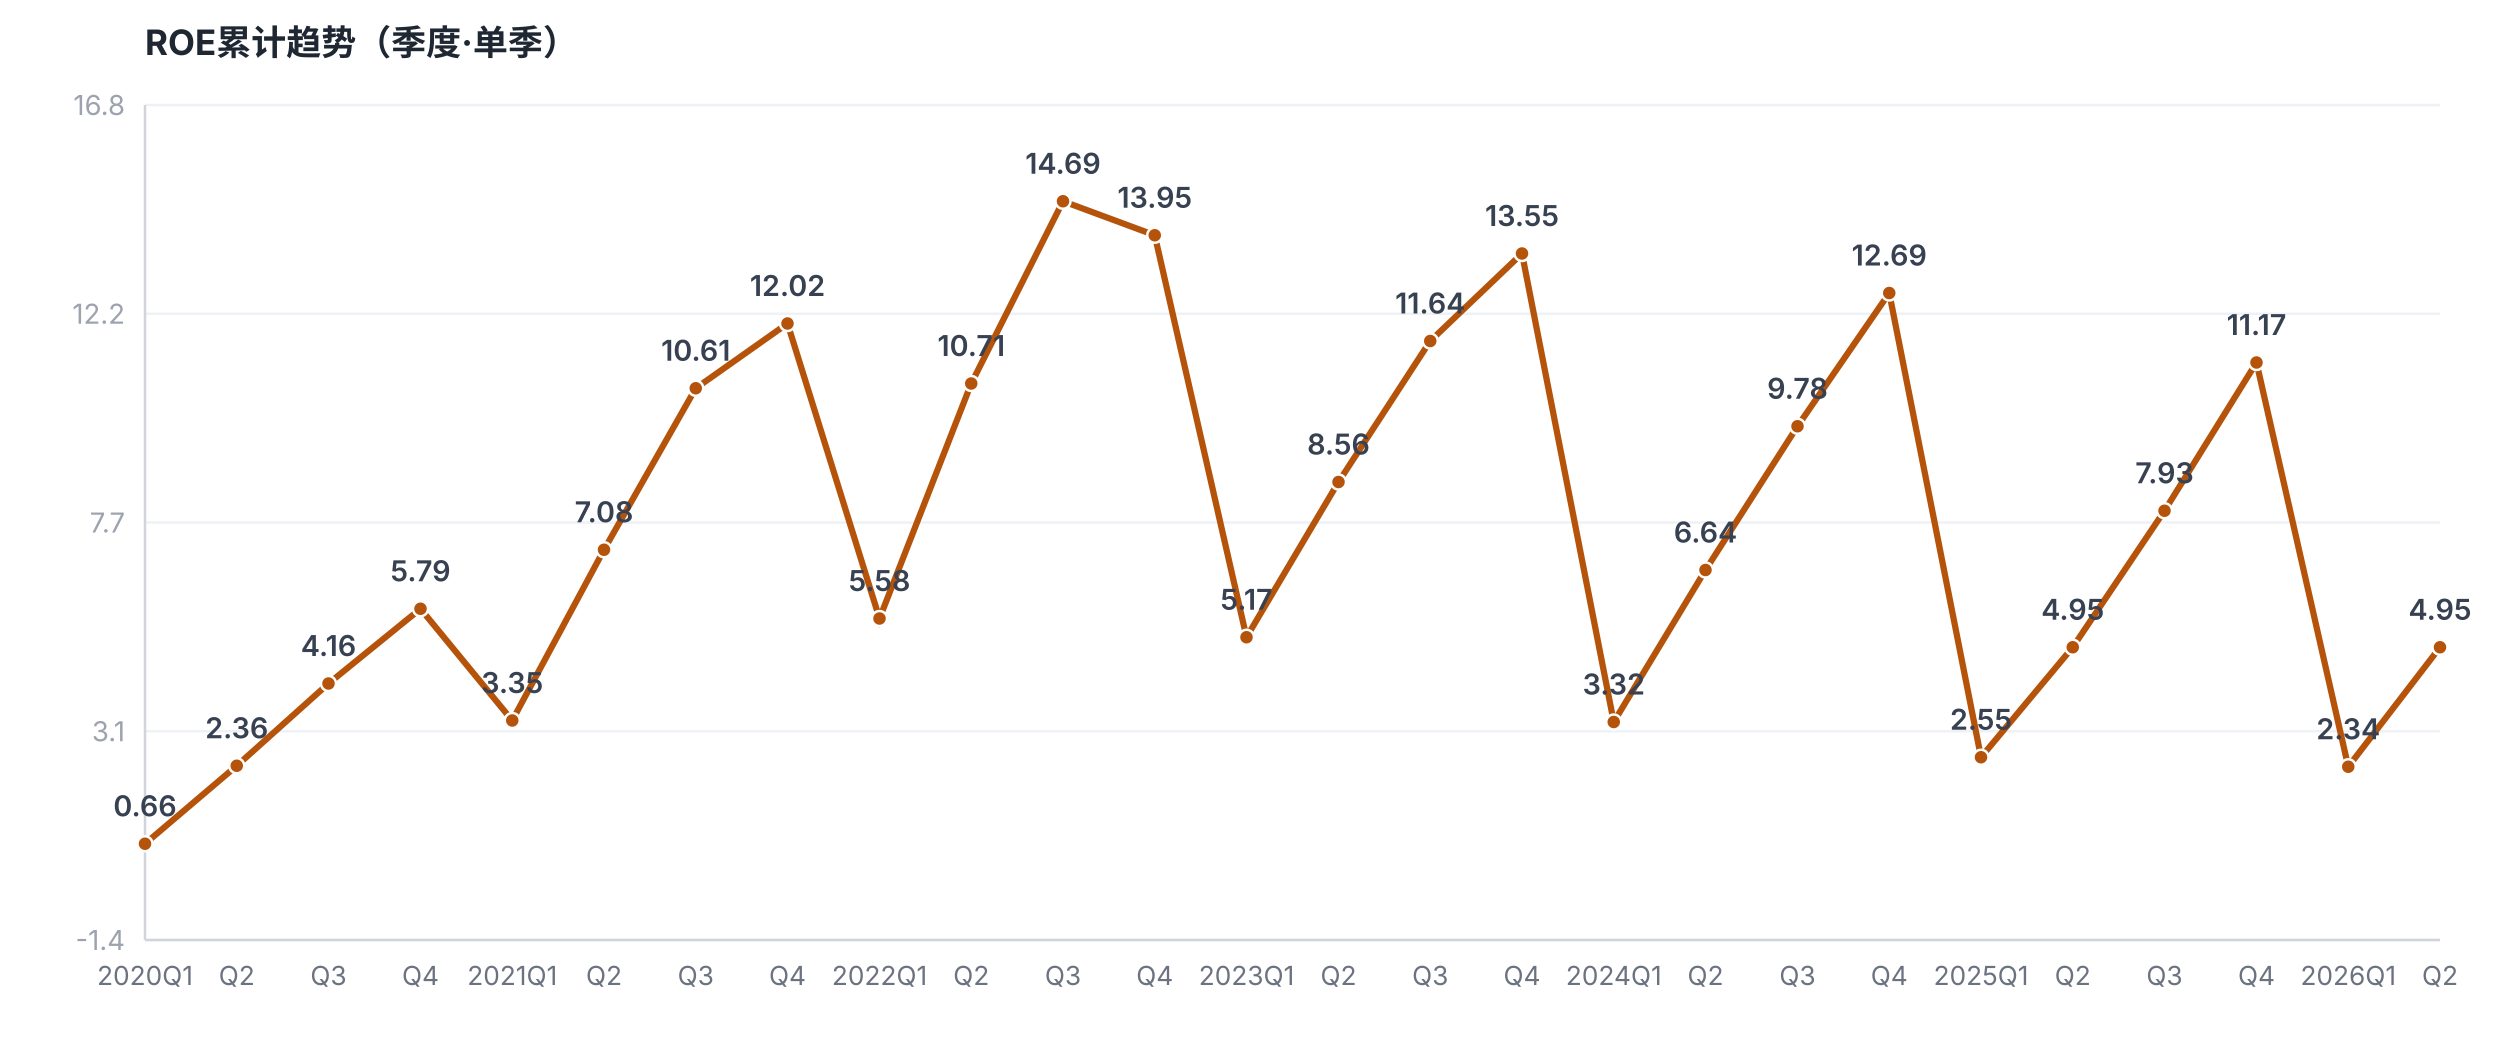
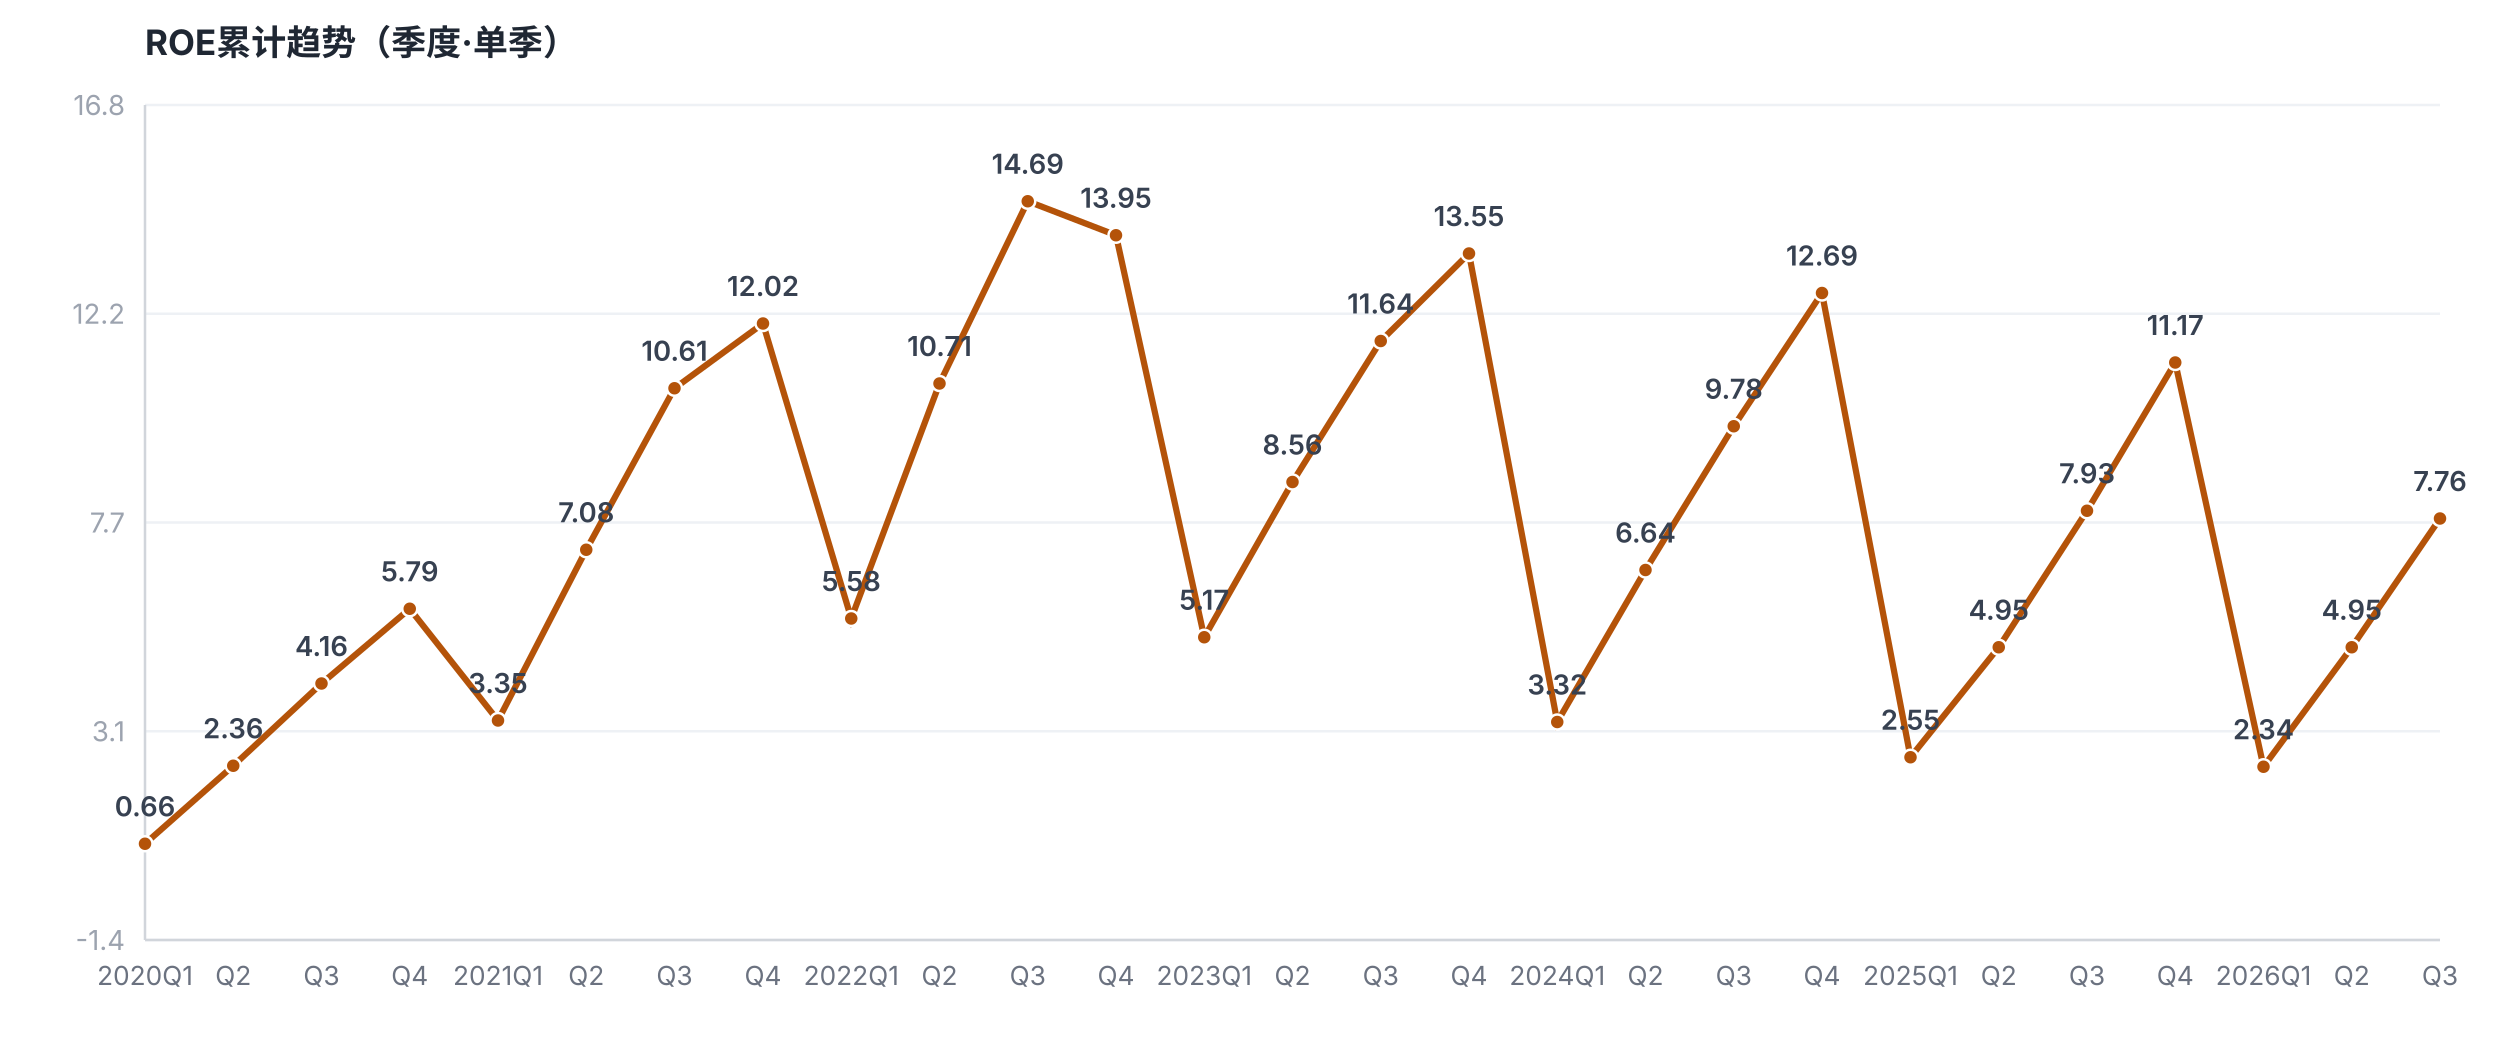
<svg xmlns="http://www.w3.org/2000/svg" viewBox="0 0 1000 420" font-family="-apple-system,Segoe UI,PingFang SC,sans-serif">
  <rect width="1000" height="420" fill="#ffffff" />
  <text x="58" y="22" fill="#1f2733" font-size="14" font-weight="700">ROE累计趋势（季度·单季）</text>
  <line x1="58" y1="376.0" x2="976" y2="376.0" stroke="#eef1f5" />
  <text x="50" y="380.0" font-size="11" fill="#9ca3af" text-anchor="end">-1.4</text>
  <line x1="58" y1="292.5" x2="976" y2="292.5" stroke="#eef1f5" />
  <text x="50" y="296.5" font-size="11" fill="#9ca3af" text-anchor="end">3.1</text>
  <line x1="58" y1="209.0" x2="976" y2="209.0" stroke="#eef1f5" />
  <text x="50" y="213.0" font-size="11" fill="#9ca3af" text-anchor="end">7.7</text>
  <line x1="58" y1="125.5" x2="976" y2="125.5" stroke="#eef1f5" />
  <text x="50" y="129.5" font-size="11" fill="#9ca3af" text-anchor="end">12.2</text>
  <line x1="58" y1="42.0" x2="976" y2="42.0" stroke="#eef1f5" />
  <text x="50" y="46.0" font-size="11" fill="#9ca3af" text-anchor="end">16.8</text>
  <line x1="58" y1="42" x2="58" y2="376" stroke="#d1d5db" />
  <line x1="58" y1="376" x2="976" y2="376" stroke="#d1d5db" />
  <text x="58.0" y="394.0" font-size="10.5" fill="#6b7280" text-anchor="middle">2020Q1</text>
-   <text x="94.7" y="394.0" font-size="10.5" fill="#6b7280" text-anchor="middle">Q2</text>
-   <text x="131.4" y="394.0" font-size="10.5" fill="#6b7280" text-anchor="middle">Q3</text>
-   <text x="168.2" y="394.0" font-size="10.5" fill="#6b7280" text-anchor="middle">Q4</text>
-   <text x="204.9" y="394.0" font-size="10.5" fill="#6b7280" text-anchor="middle">2021Q1</text>
-   <text x="241.6" y="394.0" font-size="10.5" fill="#6b7280" text-anchor="middle">Q2</text>
-   <text x="278.3" y="394.0" font-size="10.5" fill="#6b7280" text-anchor="middle">Q3</text>
-   <text x="315.0" y="394.0" font-size="10.5" fill="#6b7280" text-anchor="middle">Q4</text>
-   <text x="351.8" y="394.0" font-size="10.5" fill="#6b7280" text-anchor="middle">2022Q1</text>
-   <text x="388.5" y="394.0" font-size="10.5" fill="#6b7280" text-anchor="middle">Q2</text>
-   <text x="425.2" y="394.0" font-size="10.5" fill="#6b7280" text-anchor="middle">Q3</text>
-   <text x="461.9" y="394.0" font-size="10.5" fill="#6b7280" text-anchor="middle">Q4</text>
-   <text x="498.6" y="394.0" font-size="10.5" fill="#6b7280" text-anchor="middle">2023Q1</text>
-   <text x="535.4" y="394.0" font-size="10.5" fill="#6b7280" text-anchor="middle">Q2</text>
-   <text x="572.1" y="394.0" font-size="10.5" fill="#6b7280" text-anchor="middle">Q3</text>
-   <text x="608.8" y="394.0" font-size="10.5" fill="#6b7280" text-anchor="middle">Q4</text>
-   <text x="645.5" y="394.0" font-size="10.5" fill="#6b7280" text-anchor="middle">2024Q1</text>
-   <text x="682.2" y="394.0" font-size="10.5" fill="#6b7280" text-anchor="middle">Q2</text>
-   <text x="719.0" y="394.0" font-size="10.5" fill="#6b7280" text-anchor="middle">Q3</text>
-   <text x="755.7" y="394.0" font-size="10.5" fill="#6b7280" text-anchor="middle">Q4</text>
-   <text x="792.4" y="394.0" font-size="10.5" fill="#6b7280" text-anchor="middle">2025Q1</text>
-   <text x="829.1" y="394.0" font-size="10.5" fill="#6b7280" text-anchor="middle">Q2</text>
-   <text x="865.8" y="394.0" font-size="10.5" fill="#6b7280" text-anchor="middle">Q3</text>
-   <text x="902.6" y="394.0" font-size="10.5" fill="#6b7280" text-anchor="middle">Q4</text>
-   <text x="939.3" y="394.0" font-size="10.5" fill="#6b7280" text-anchor="middle">2026Q1</text>
-   <text x="976.0" y="394.0" font-size="10.5" fill="#6b7280" text-anchor="middle">Q2</text>
-   <path d="M58.0 337.5 L94.7 306.3 L131.4 273.4 L168.2 243.5 L204.9 288.2 L241.6 219.9 L278.3 155.3 L315.0 129.4 L351.8 247.4 L388.5 153.4 L425.2 80.5 L461.9 94.1 L498.6 254.9 L535.4 192.8 L572.1 136.4 L608.8 101.4 L645.5 288.8 L682.2 228.0 L719.0 170.5 L755.7 117.2 L792.4 302.9 L829.1 258.9 L865.8 204.3 L902.6 145.0 L939.3 306.7 L976.0 258.9" fill="none" stroke="#b45309" stroke-width="2.5" />
+   <text x="93.3" y="394.0" font-size="10.5" fill="#6b7280" text-anchor="middle">Q2</text>
+   <text x="128.6" y="394.0" font-size="10.5" fill="#6b7280" text-anchor="middle">Q3</text>
+   <text x="163.9" y="394.0" font-size="10.5" fill="#6b7280" text-anchor="middle">Q4</text>
+   <text x="199.2" y="394.0" font-size="10.5" fill="#6b7280" text-anchor="middle">2021Q1</text>
+   <text x="234.5" y="394.0" font-size="10.5" fill="#6b7280" text-anchor="middle">Q2</text>
+   <text x="269.8" y="394.0" font-size="10.5" fill="#6b7280" text-anchor="middle">Q3</text>
+   <text x="305.2" y="394.0" font-size="10.5" fill="#6b7280" text-anchor="middle">Q4</text>
+   <text x="340.5" y="394.0" font-size="10.5" fill="#6b7280" text-anchor="middle">2022Q1</text>
+   <text x="375.8" y="394.0" font-size="10.5" fill="#6b7280" text-anchor="middle">Q2</text>
+   <text x="411.1" y="394.0" font-size="10.5" fill="#6b7280" text-anchor="middle">Q3</text>
+   <text x="446.4" y="394.0" font-size="10.5" fill="#6b7280" text-anchor="middle">Q4</text>
+   <text x="481.7" y="394.0" font-size="10.5" fill="#6b7280" text-anchor="middle">2023Q1</text>
+   <text x="517.0" y="394.0" font-size="10.5" fill="#6b7280" text-anchor="middle">Q2</text>
+   <text x="552.3" y="394.0" font-size="10.5" fill="#6b7280" text-anchor="middle">Q3</text>
+   <text x="587.6" y="394.0" font-size="10.5" fill="#6b7280" text-anchor="middle">Q4</text>
+   <text x="622.9" y="394.0" font-size="10.5" fill="#6b7280" text-anchor="middle">2024Q1</text>
+   <text x="658.2" y="394.0" font-size="10.5" fill="#6b7280" text-anchor="middle">Q2</text>
+   <text x="693.5" y="394.0" font-size="10.5" fill="#6b7280" text-anchor="middle">Q3</text>
+   <text x="728.8" y="394.0" font-size="10.5" fill="#6b7280" text-anchor="middle">Q4</text>
+   <text x="764.2" y="394.0" font-size="10.5" fill="#6b7280" text-anchor="middle">2025Q1</text>
+   <text x="799.5" y="394.0" font-size="10.5" fill="#6b7280" text-anchor="middle">Q2</text>
+   <text x="834.8" y="394.0" font-size="10.5" fill="#6b7280" text-anchor="middle">Q3</text>
+   <text x="870.1" y="394.0" font-size="10.5" fill="#6b7280" text-anchor="middle">Q4</text>
+   <text x="905.4" y="394.0" font-size="10.5" fill="#6b7280" text-anchor="middle">2026Q1</text>
+   <text x="940.7" y="394.0" font-size="10.5" fill="#6b7280" text-anchor="middle">Q2</text>
+   <text x="976.0" y="394.0" font-size="10.5" fill="#6b7280" text-anchor="middle">Q3</text>
+   <path d="M58.0 337.5 L93.3 306.3 L128.6 273.4 L163.9 243.5 L199.2 288.2 L234.5 219.9 L269.8 155.3 L305.2 129.4 L340.5 247.4 L375.8 153.4 L411.1 80.5 L446.4 94.1 L481.7 254.9 L517.0 192.8 L552.3 136.4 L587.6 101.4 L622.9 288.8 L658.2 228.0 L693.5 170.5 L728.8 117.2 L764.2 302.9 L799.5 258.9 L834.8 204.3 L870.1 145.0 L905.4 306.7 L940.7 258.9 L976.0 207.4" fill="none" stroke="#b45309" stroke-width="2.5" />
  <circle cx="58.0" cy="337.5" r="3" fill="#b45309" stroke="#fff" stroke-width="1" />
-   <text x="58.0" y="326.5" font-size="11.5" font-weight="600" fill="#374151" text-anchor="middle">0.66</text>
-   <circle cx="94.7" cy="306.3" r="3" fill="#b45309" stroke="#fff" stroke-width="1" />
-   <text x="94.7" y="295.3" font-size="11.5" font-weight="600" fill="#374151" text-anchor="middle">2.36</text>
-   <circle cx="131.4" cy="273.4" r="3" fill="#b45309" stroke="#fff" stroke-width="1" />
-   <text x="131.4" y="262.4" font-size="11.5" font-weight="600" fill="#374151" text-anchor="middle">4.16</text>
-   <circle cx="168.2" cy="243.5" r="3" fill="#b45309" stroke="#fff" stroke-width="1" />
-   <text x="168.2" y="232.5" font-size="11.5" font-weight="600" fill="#374151" text-anchor="middle">5.79</text>
-   <circle cx="204.9" cy="288.2" r="3" fill="#b45309" stroke="#fff" stroke-width="1" />
-   <text x="204.9" y="277.2" font-size="11.5" font-weight="600" fill="#374151" text-anchor="middle">3.35</text>
-   <circle cx="241.6" cy="219.9" r="3" fill="#b45309" stroke="#fff" stroke-width="1" />
-   <text x="241.6" y="208.9" font-size="11.5" font-weight="600" fill="#374151" text-anchor="middle">7.08</text>
-   <circle cx="278.3" cy="155.3" r="3" fill="#b45309" stroke="#fff" stroke-width="1" />
-   <text x="278.3" y="144.3" font-size="11.5" font-weight="600" fill="#374151" text-anchor="middle">10.61</text>
-   <circle cx="315.0" cy="129.4" r="3" fill="#b45309" stroke="#fff" stroke-width="1" />
-   <text x="315.0" y="118.4" font-size="11.5" font-weight="600" fill="#374151" text-anchor="middle">12.02</text>
-   <circle cx="351.8" cy="247.4" r="3" fill="#b45309" stroke="#fff" stroke-width="1" />
-   <text x="351.8" y="236.4" font-size="11.5" font-weight="600" fill="#374151" text-anchor="middle">5.58</text>
-   <circle cx="388.5" cy="153.4" r="3" fill="#b45309" stroke="#fff" stroke-width="1" />
-   <text x="388.5" y="142.4" font-size="11.5" font-weight="600" fill="#374151" text-anchor="middle">10.71</text>
-   <circle cx="425.2" cy="80.5" r="3" fill="#b45309" stroke="#fff" stroke-width="1" />
-   <text x="425.2" y="69.5" font-size="11.5" font-weight="600" fill="#374151" text-anchor="middle">14.69</text>
-   <circle cx="461.9" cy="94.1" r="3" fill="#b45309" stroke="#fff" stroke-width="1" />
-   <text x="461.9" y="83.1" font-size="11.5" font-weight="600" fill="#374151" text-anchor="middle">13.95</text>
-   <circle cx="498.6" cy="254.9" r="3" fill="#b45309" stroke="#fff" stroke-width="1" />
-   <text x="498.6" y="243.9" font-size="11.5" font-weight="600" fill="#374151" text-anchor="middle">5.17</text>
-   <circle cx="535.4" cy="192.8" r="3" fill="#b45309" stroke="#fff" stroke-width="1" />
-   <text x="535.4" y="181.8" font-size="11.5" font-weight="600" fill="#374151" text-anchor="middle">8.56</text>
-   <circle cx="572.1" cy="136.4" r="3" fill="#b45309" stroke="#fff" stroke-width="1" />
-   <text x="572.1" y="125.4" font-size="11.5" font-weight="600" fill="#374151" text-anchor="middle">11.64</text>
-   <circle cx="608.8" cy="101.4" r="3" fill="#b45309" stroke="#fff" stroke-width="1" />
-   <text x="608.8" y="90.4" font-size="11.5" font-weight="600" fill="#374151" text-anchor="middle">13.55</text>
-   <circle cx="645.5" cy="288.8" r="3" fill="#b45309" stroke="#fff" stroke-width="1" />
-   <text x="645.5" y="277.8" font-size="11.5" font-weight="600" fill="#374151" text-anchor="middle">3.32</text>
-   <circle cx="682.2" cy="228.0" r="3" fill="#b45309" stroke="#fff" stroke-width="1" />
-   <text x="682.2" y="217.0" font-size="11.5" font-weight="600" fill="#374151" text-anchor="middle">6.64</text>
-   <circle cx="719.0" cy="170.5" r="3" fill="#b45309" stroke="#fff" stroke-width="1" />
-   <text x="719.0" y="159.5" font-size="11.5" font-weight="600" fill="#374151" text-anchor="middle">9.78</text>
-   <circle cx="755.7" cy="117.2" r="3" fill="#b45309" stroke="#fff" stroke-width="1" />
-   <text x="755.7" y="106.2" font-size="11.5" font-weight="600" fill="#374151" text-anchor="middle">12.69</text>
-   <circle cx="792.4" cy="302.9" r="3" fill="#b45309" stroke="#fff" stroke-width="1" />
-   <text x="792.4" y="291.9" font-size="11.5" font-weight="600" fill="#374151" text-anchor="middle">2.55</text>
-   <circle cx="829.1" cy="258.9" r="3" fill="#b45309" stroke="#fff" stroke-width="1" />
-   <text x="829.1" y="247.9" font-size="11.5" font-weight="600" fill="#374151" text-anchor="middle">4.95</text>
-   <circle cx="865.8" cy="204.3" r="3" fill="#b45309" stroke="#fff" stroke-width="1" />
-   <text x="865.8" y="193.3" font-size="11.5" font-weight="600" fill="#374151" text-anchor="middle">7.93</text>
-   <circle cx="902.6" cy="145.0" r="3" fill="#b45309" stroke="#fff" stroke-width="1" />
-   <text x="902.6" y="134.0" font-size="11.5" font-weight="600" fill="#374151" text-anchor="middle">11.17</text>
-   <circle cx="939.3" cy="306.7" r="3" fill="#b45309" stroke="#fff" stroke-width="1" />
-   <text x="939.3" y="295.7" font-size="11.5" font-weight="600" fill="#374151" text-anchor="middle">2.34</text>
-   <circle cx="976.0" cy="258.9" r="3" fill="#b45309" stroke="#fff" stroke-width="1" />
-   <text x="976.0" y="247.9" font-size="11.5" font-weight="600" fill="#374151" text-anchor="middle">4.95</text>
+   <text x="58.0" y="326.5" font-size="11" font-weight="600" fill="#374151" text-anchor="middle">0.66</text>
+   <circle cx="93.3" cy="306.3" r="3" fill="#b45309" stroke="#fff" stroke-width="1" />
+   <text x="93.3" y="295.3" font-size="11" font-weight="600" fill="#374151" text-anchor="middle">2.36</text>
+   <circle cx="128.6" cy="273.4" r="3" fill="#b45309" stroke="#fff" stroke-width="1" />
+   <text x="128.6" y="262.4" font-size="11" font-weight="600" fill="#374151" text-anchor="middle">4.16</text>
+   <circle cx="163.9" cy="243.5" r="3" fill="#b45309" stroke="#fff" stroke-width="1" />
+   <text x="163.9" y="232.5" font-size="11" font-weight="600" fill="#374151" text-anchor="middle">5.79</text>
+   <circle cx="199.2" cy="288.2" r="3" fill="#b45309" stroke="#fff" stroke-width="1" />
+   <text x="199.2" y="277.2" font-size="11" font-weight="600" fill="#374151" text-anchor="middle">3.35</text>
+   <circle cx="234.5" cy="219.9" r="3" fill="#b45309" stroke="#fff" stroke-width="1" />
+   <text x="234.5" y="208.9" font-size="11" font-weight="600" fill="#374151" text-anchor="middle">7.08</text>
+   <circle cx="269.8" cy="155.3" r="3" fill="#b45309" stroke="#fff" stroke-width="1" />
+   <text x="269.8" y="144.3" font-size="11" font-weight="600" fill="#374151" text-anchor="middle">10.61</text>
+   <circle cx="305.2" cy="129.4" r="3" fill="#b45309" stroke="#fff" stroke-width="1" />
+   <text x="305.2" y="118.4" font-size="11" font-weight="600" fill="#374151" text-anchor="middle">12.02</text>
+   <circle cx="340.5" cy="247.4" r="3" fill="#b45309" stroke="#fff" stroke-width="1" />
+   <text x="340.5" y="236.4" font-size="11" font-weight="600" fill="#374151" text-anchor="middle">5.58</text>
+   <circle cx="375.8" cy="153.4" r="3" fill="#b45309" stroke="#fff" stroke-width="1" />
+   <text x="375.8" y="142.4" font-size="11" font-weight="600" fill="#374151" text-anchor="middle">10.71</text>
+   <circle cx="411.1" cy="80.5" r="3" fill="#b45309" stroke="#fff" stroke-width="1" />
+   <text x="411.1" y="69.5" font-size="11" font-weight="600" fill="#374151" text-anchor="middle">14.69</text>
+   <circle cx="446.4" cy="94.1" r="3" fill="#b45309" stroke="#fff" stroke-width="1" />
+   <text x="446.4" y="83.1" font-size="11" font-weight="600" fill="#374151" text-anchor="middle">13.95</text>
+   <circle cx="481.7" cy="254.9" r="3" fill="#b45309" stroke="#fff" stroke-width="1" />
+   <text x="481.7" y="243.9" font-size="11" font-weight="600" fill="#374151" text-anchor="middle">5.17</text>
+   <circle cx="517.0" cy="192.8" r="3" fill="#b45309" stroke="#fff" stroke-width="1" />
+   <text x="517.0" y="181.8" font-size="11" font-weight="600" fill="#374151" text-anchor="middle">8.56</text>
+   <circle cx="552.3" cy="136.4" r="3" fill="#b45309" stroke="#fff" stroke-width="1" />
+   <text x="552.3" y="125.4" font-size="11" font-weight="600" fill="#374151" text-anchor="middle">11.64</text>
+   <circle cx="587.6" cy="101.4" r="3" fill="#b45309" stroke="#fff" stroke-width="1" />
+   <text x="587.6" y="90.4" font-size="11" font-weight="600" fill="#374151" text-anchor="middle">13.55</text>
+   <circle cx="622.9" cy="288.8" r="3" fill="#b45309" stroke="#fff" stroke-width="1" />
+   <text x="622.9" y="277.8" font-size="11" font-weight="600" fill="#374151" text-anchor="middle">3.32</text>
+   <circle cx="658.2" cy="228.0" r="3" fill="#b45309" stroke="#fff" stroke-width="1" />
+   <text x="658.2" y="217.0" font-size="11" font-weight="600" fill="#374151" text-anchor="middle">6.64</text>
+   <circle cx="693.5" cy="170.5" r="3" fill="#b45309" stroke="#fff" stroke-width="1" />
+   <text x="693.5" y="159.5" font-size="11" font-weight="600" fill="#374151" text-anchor="middle">9.78</text>
+   <circle cx="728.8" cy="117.2" r="3" fill="#b45309" stroke="#fff" stroke-width="1" />
+   <text x="728.8" y="106.2" font-size="11" font-weight="600" fill="#374151" text-anchor="middle">12.69</text>
+   <circle cx="764.2" cy="302.9" r="3" fill="#b45309" stroke="#fff" stroke-width="1" />
+   <text x="764.2" y="291.9" font-size="11" font-weight="600" fill="#374151" text-anchor="middle">2.55</text>
+   <circle cx="799.5" cy="258.9" r="3" fill="#b45309" stroke="#fff" stroke-width="1" />
+   <text x="799.5" y="247.9" font-size="11" font-weight="600" fill="#374151" text-anchor="middle">4.95</text>
+   <circle cx="834.8" cy="204.3" r="3" fill="#b45309" stroke="#fff" stroke-width="1" />
+   <text x="834.8" y="193.3" font-size="11" font-weight="600" fill="#374151" text-anchor="middle">7.93</text>
+   <circle cx="870.1" cy="145.0" r="3" fill="#b45309" stroke="#fff" stroke-width="1" />
+   <text x="870.1" y="134.0" font-size="11" font-weight="600" fill="#374151" text-anchor="middle">11.17</text>
+   <circle cx="905.4" cy="306.7" r="3" fill="#b45309" stroke="#fff" stroke-width="1" />
+   <text x="905.4" y="295.7" font-size="11" font-weight="600" fill="#374151" text-anchor="middle">2.34</text>
+   <circle cx="940.7" cy="258.9" r="3" fill="#b45309" stroke="#fff" stroke-width="1" />
+   <text x="940.7" y="247.9" font-size="11" font-weight="600" fill="#374151" text-anchor="middle">4.95</text>
+   <circle cx="976.0" cy="207.4" r="3" fill="#b45309" stroke="#fff" stroke-width="1" />
+   <text x="976.0" y="196.4" font-size="11" font-weight="600" fill="#374151" text-anchor="middle">7.76</text>
</svg>
